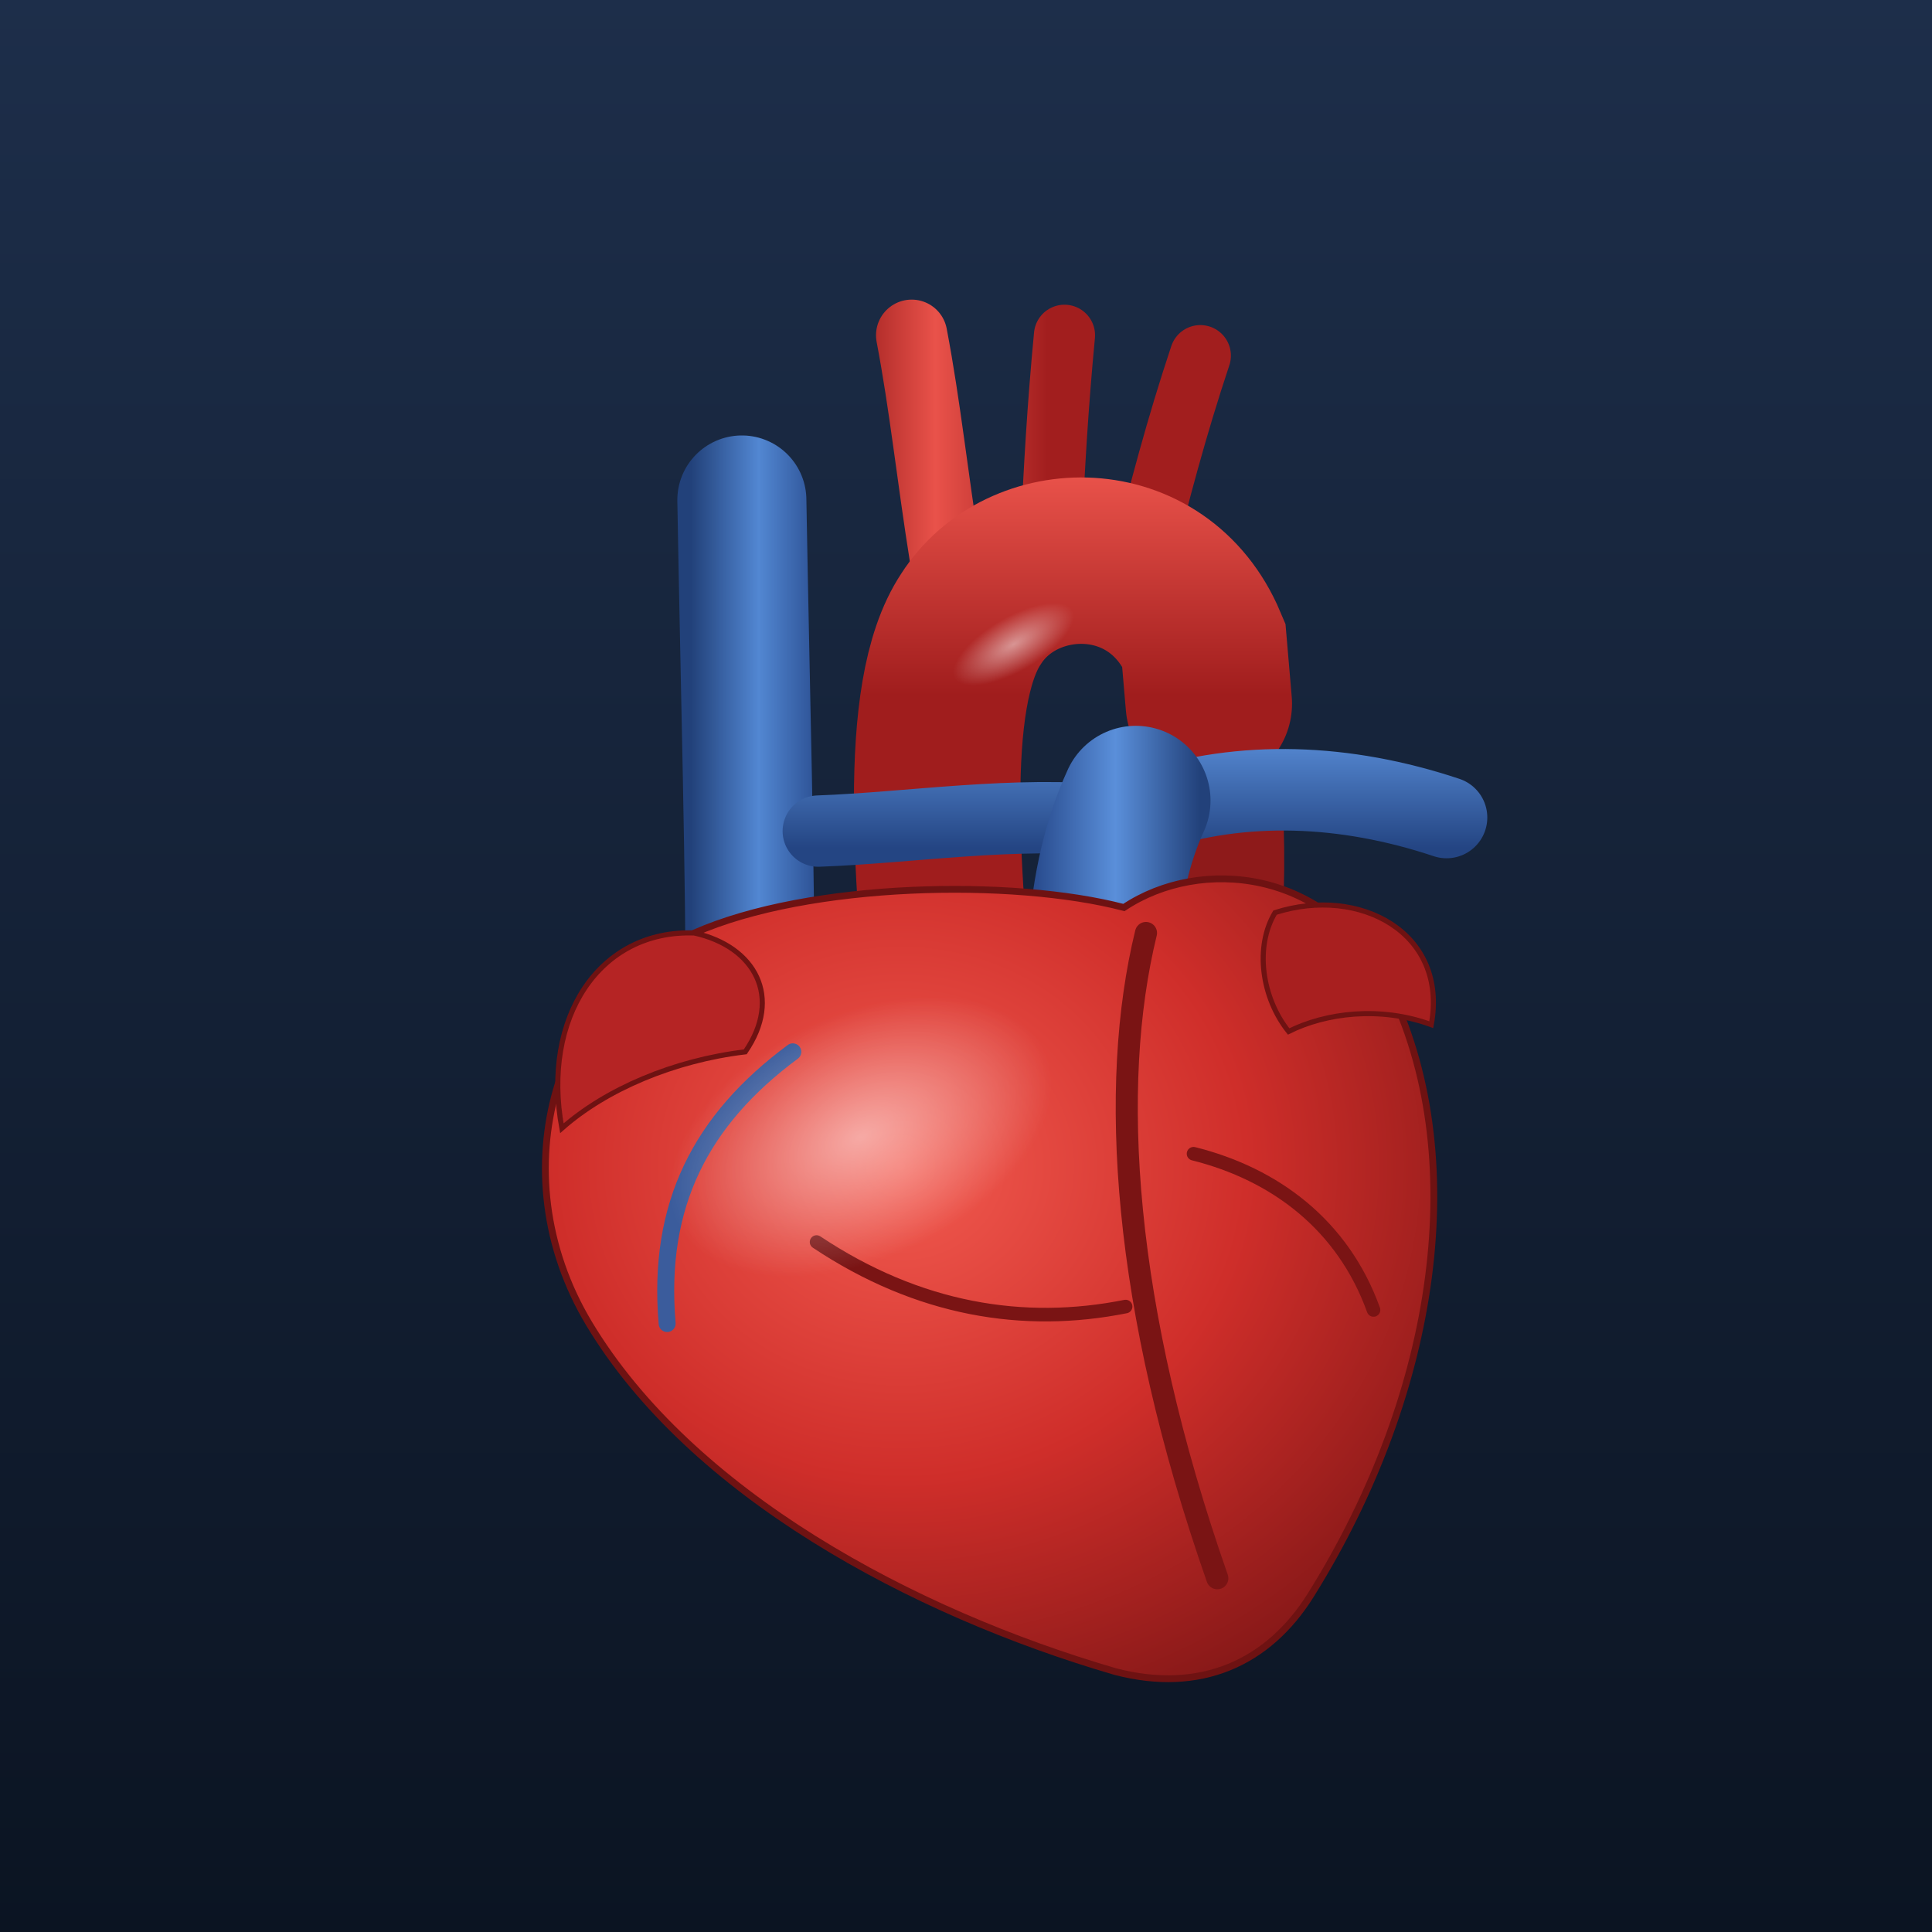
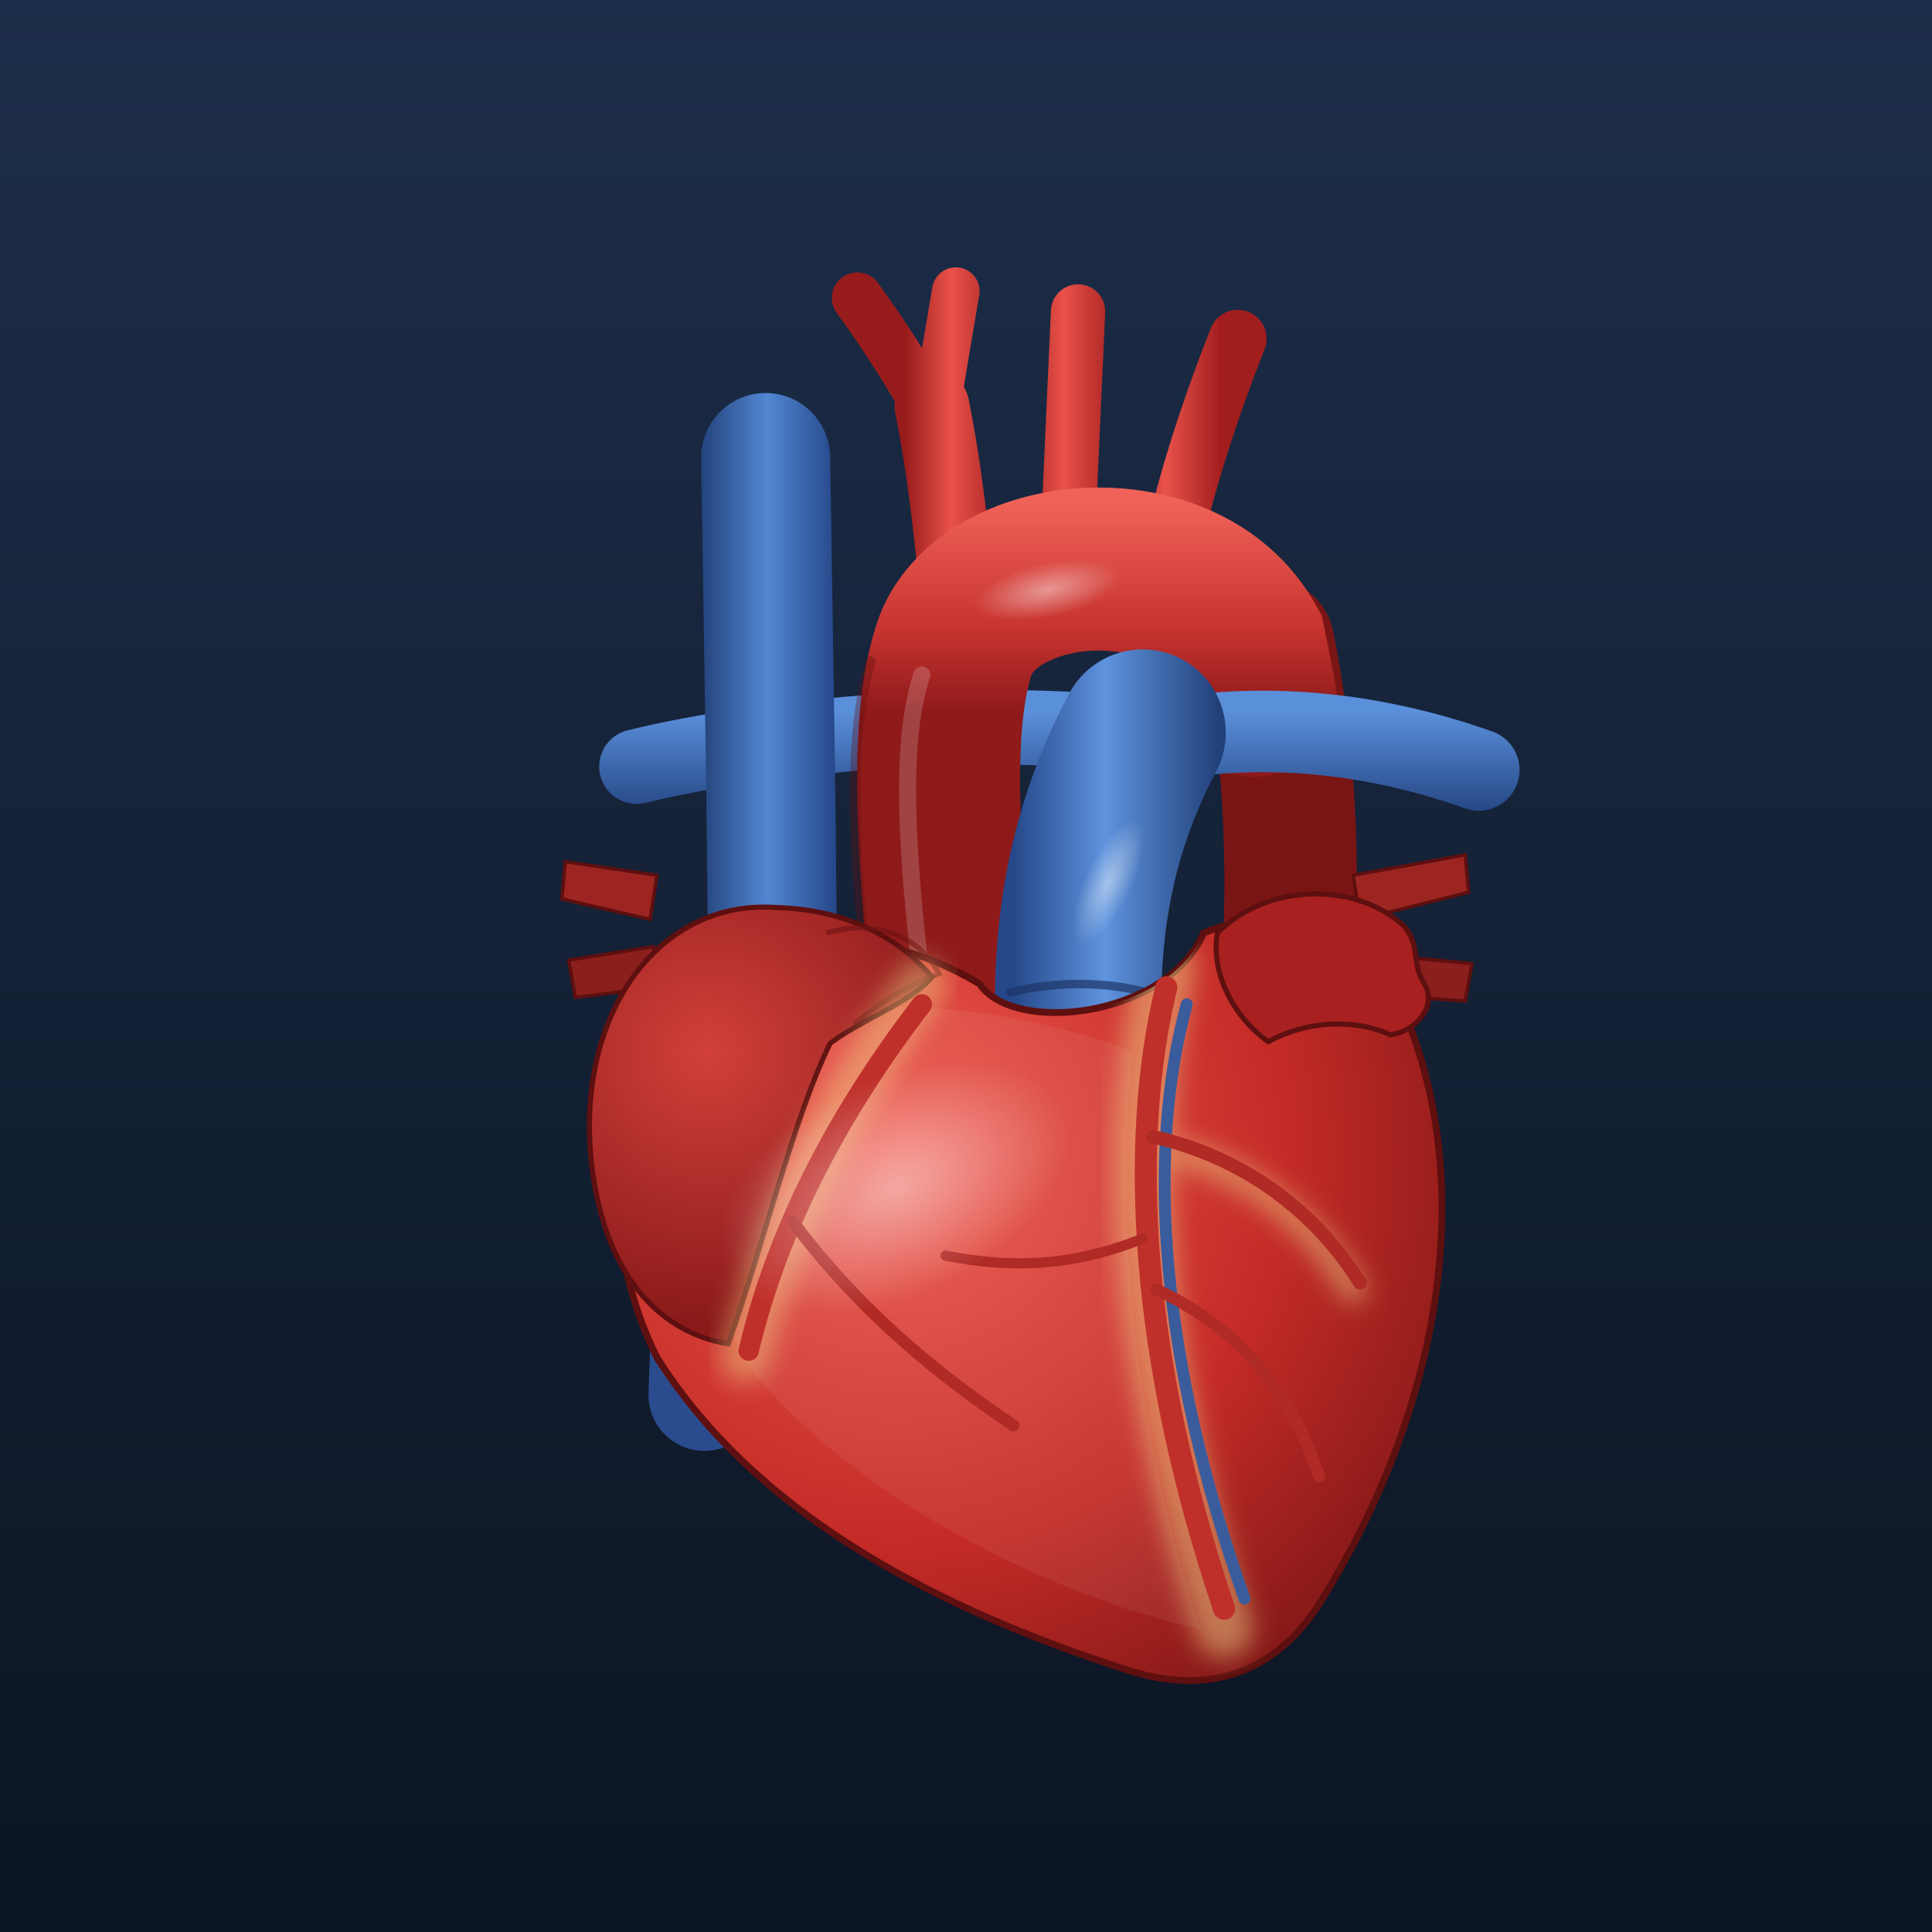
<svg xmlns="http://www.w3.org/2000/svg" viewBox="0 0 1024 1024" width="1024" height="1024">
  <defs>
    <linearGradient id="bg" x1="0" y1="0" x2="0" y2="1">
      <stop offset="0" stop-color="#1D2E4A" />
      <stop offset="1" stop-color="#0B1422" />
    </linearGradient>
-     <radialGradient id="muscle" cx="0.40" cy="0.36" r="0.78">
-       <stop offset="0" stop-color="#F25B50" />
-       <stop offset="0.5" stop-color="#CF2E2A" />
-       <stop offset="1" stop-color="#7C1515" />
+     <radialGradient id="muscle" gradientUnits="userSpaceOnUse" cx="470" cy="600" r="420">
+       <stop offset="0" stop-color="#EE5A4E" />
+       <stop offset="0.55" stop-color="#C42B27" />
+       <stop offset="1" stop-color="#6E1212" />
    </radialGradient>
-     <linearGradient id="arteryV" gradientUnits="userSpaceOnUse" x1="440" y1="0" x2="560" y2="0">
+     <radialGradient id="atrium" gradientUnits="userSpaceOnUse" cx="360" cy="540" r="160">
+       <stop offset="0" stop-color="#D2403A" />
+       <stop offset="1" stop-color="#8A1A1A" />
+     </radialGradient>
+     <linearGradient id="arteryV" gradientUnits="userSpaceOnUse" x1="-30" y1="0" x2="30" y2="0">
      <stop offset="0" stop-color="#981B1B" />
      <stop offset="0.45" stop-color="#E9524A" />
      <stop offset="1" stop-color="#A21E1E" />
    </linearGradient>
-     <linearGradient id="arch" gradientUnits="userSpaceOnUse" x1="0" y1="200" x2="0" y2="330">
-       <stop offset="0" stop-color="#E9524A" />
-       <stop offset="1" stop-color="#A01D1D" />
+     <linearGradient id="arch" gradientUnits="userSpaceOnUse" x1="0" y1="215" x2="0" y2="340">
+       <stop offset="0" stop-color="#F06258" />
+       <stop offset="0.6" stop-color="#C83430" />
+       <stop offset="1" stop-color="#8E1A1A" />
    </linearGradient>
-     <linearGradient id="veinV" gradientUnits="userSpaceOnUse" x1="350" y1="0" x2="430" y2="0">
+     <linearGradient id="ascend" gradientUnits="userSpaceOnUse" x1="450" y1="0" x2="560" y2="0">
+       <stop offset="0" stop-color="#9A1C1C" />
+       <stop offset="0.45" stop-color="#E9524A" />
+       <stop offset="1" stop-color="#A21E1E" />
+     </linearGradient>
+     <linearGradient id="veinV" gradientUnits="userSpaceOnUse" x1="355" y1="0" x2="435" y2="0">
      <stop offset="0" stop-color="#22417A" />
      <stop offset="0.5" stop-color="#5287D2" />
      <stop offset="1" stop-color="#26488A" />
    </linearGradient>
-     <linearGradient id="veinH" gradientUnits="userSpaceOnUse" x1="0" y1="350" x2="0" y2="420">
+     <linearGradient id="veinH" gradientUnits="userSpaceOnUse" x1="0" y1="340" x2="0" y2="400">
      <stop offset="0" stop-color="#5A8FDA" />
      <stop offset="1" stop-color="#244583" />
    </linearGradient>
-     <linearGradient id="trunk" gradientUnits="userSpaceOnUse" x1="550" y1="0" x2="650" y2="0">
+     <linearGradient id="trunk" gradientUnits="userSpaceOnUse" x1="540" y1="0" x2="660" y2="0">
      <stop offset="0" stop-color="#26488A" />
-       <stop offset="0.5" stop-color="#5A8FDA" />
+       <stop offset="0.45" stop-color="#5E93DE" />
      <stop offset="1" stop-color="#22417A" />
    </linearGradient>
    <radialGradient id="shine" cx="0.5" cy="0.5" r="0.5">
-       <stop offset="0" stop-color="#FFFFFF" stop-opacity="0.5" />
+       <stop offset="0" stop-color="#FFFFFF" stop-opacity="0.45" />
      <stop offset="1" stop-color="#FFFFFF" stop-opacity="0" />
    </radialGradient>
+     <filter id="soft" x="-20%" y="-20%" width="140%" height="140%">
+       <feGaussianBlur stdDeviation="7" />
+     </filter>
+     <clipPath id="ventricles">
+       <path d="M 380 480              C 300 530, 290 640, 330 720              C 390 815, 500 870, 610 905              C 660 920, 698 902, 722 862              C 796 742, 812 610, 768 512              C 744 466, 694 452, 652 470              C 630 520, 540 530, 520 500              C 470 470, 420 470, 380 480 Z" />
+     </clipPath>
+     <linearGradient id="pvein" gradientUnits="userSpaceOnUse" x1="0" y1="-14" x2="0" y2="14">
+       <stop offset="0" stop-color="#D84A42" />
+       <stop offset="1" stop-color="#7E1717" />
+     </linearGradient>
  </defs>
  <g id="background">
    <rect width="1024" height="1024" fill="url(#bg)" />
  </g>
  <g id="heart" transform="translate(512 535) scale(0.9) translate(-512 -515)">
-     <path d="M 652 320 C 664 390, 664 450, 655 520" stroke="#8E1A1A" stroke-width="76" stroke-linecap="round" fill="none" />
-     <path d="M 385 530 C 385 430, 382 330, 380 215" stroke="url(#veinV)" stroke-width="76" stroke-linecap="round" fill="none" />
-     <path d="M 500 250 C 492 200, 488 160, 480 118" stroke="url(#arteryV)" stroke-width="42" stroke-linecap="round" fill="none" />
-     <path d="M 562 238 C 564 195, 566 160, 570 118" stroke="url(#arteryV)" stroke-width="36" stroke-linecap="round" fill="none" />
-     <path d="M 615 254 C 626 210, 636 172, 650 130" stroke="url(#arteryV)" stroke-width="36" stroke-linecap="round" fill="none" />
-     <path d="M 505 540 C 495 440, 485 330, 515 285 C 545 238, 625 236, 652 300 L 655 335" stroke="url(#arch)" stroke-width="98" stroke-linecap="round" fill="none" />
-     <path d="M 600 404 C 540 398, 480 408, 425 410" stroke="url(#veinH)" stroke-width="42" stroke-linecap="round" fill="none" />
-     <path d="M 620 398 C 675 380, 735 382, 795 402" stroke="url(#veinH)" stroke-width="48" stroke-linecap="round" fill="none" />
-     <path d="M 595 575 C 588 500, 590 440, 612 392" stroke="url(#trunk)" stroke-width="88" stroke-linecap="round" fill="none" />
-     <path d="M 352 470              C 272 500, 236 610, 290 700              C 350 800, 480 870, 600 905              C 650 918, 690 900, 715 860              C 790 740, 810 600, 760 500              C 725 432, 650 425, 605 455              C 540 438, 420 440, 352 470 Z" fill="url(#muscle)" stroke="#6E1212" stroke-width="4" />
-     <path d="M 352 470 C 296 468, 262 520, 274 585 C 300 562, 340 545, 382 540 C 404 508, 388 478, 352 470 Z" fill="#B52424" stroke="#6E1212" stroke-width="3" />
-     <path d="M 694 458 C 744 442, 796 470, 786 524 C 756 513, 724 517, 702 528 C 686 508, 682 478, 694 458 Z" fill="#A81F1F" stroke="#6E1212" stroke-width="3" />
-     <path d="M 618 470 C 596 560, 604 690, 660 850" stroke="#7A1414" stroke-width="13" stroke-linecap="round" fill="none" />
-     <path d="M 646 600 C 694 612, 734 642, 752 692" stroke="#7A1414" stroke-width="8" stroke-linecap="round" fill="none" />
-     <path d="M 606 690 C 546 702, 484 692, 424 652" stroke="#7A1414" stroke-width="8" stroke-linecap="round" fill="none" />
-     <path d="M 410 540 C 356 580, 330 630, 336 700" stroke="#3B5C9C" stroke-width="10" stroke-linecap="round" fill="none" />
-     <ellipse cx="450" cy="590" rx="120" ry="72" fill="url(#shine)" transform="rotate(-25 450 590)" />
-     <ellipse cx="540" cy="300" rx="40" ry="16" fill="url(#shine)" transform="rotate(-30 540 300)" />
+     <path d="M 690 300 C 704 370, 706 440, 700 520" stroke="#7A1515" stroke-width="78" stroke-linecap="round" fill="none" />
+     <path d="M 600 352 C 520 344, 400 352, 318 372" stroke="url(#veinH)" stroke-width="44" stroke-linecap="round" fill="none" />
+     <path d="M 740 436 L 806 424 L 808 446 L 744 462 Z" fill="#9C2522" stroke="#5E0F0F" stroke-width="2" stroke-linejoin="round" />
+     <path d="M 746 482 L 810 488 L 806 510 L 744 506 Z" fill="#8A1F1C" stroke="#5E0F0F" stroke-width="2" stroke-linejoin="round" />
+     <path d="M 330 436 L 276 428 L 274 450 L 326 462 Z" fill="#9C2522" stroke="#5E0F0F" stroke-width="2" stroke-linejoin="round" />
+     <path d="M 328 478 L 278 486 L 282 508 L 330 502 Z" fill="#8A1F1C" stroke="#5E0F0F" stroke-width="2" stroke-linejoin="round" />
+     <path d="M 360 660 C 360 690, 359 715, 358 742" stroke="#2A4C8E" stroke-width="66" stroke-linecap="round" fill="none" />
+     <path d="M 398 520 C 398 420, 396 320, 394 190" stroke="url(#veinV)" stroke-width="76" stroke-linecap="round" fill="none" />
+     <g transform="translate(506 0)">
+       <path d="M 0 262 C -4 220, -8 190, -14 160" stroke="url(#arteryV)" stroke-width="44" stroke-linecap="round" fill="none" />
+       <path d="M -14 165 C -28 140, -42 118, -58 96" stroke="url(#arteryV)" stroke-width="30" stroke-linecap="round" fill="none" />
+       <path d="M -12 165 C -8 138, -4 116, 0 92" stroke="url(#arteryV)" stroke-width="28" stroke-linecap="round" fill="none" />
+     </g>
+     <g transform="translate(572 0)">
+       <path d="M 0 236 C 2 190, 4 150, 6 104" stroke="url(#arteryV)" stroke-width="32" stroke-linecap="round" fill="none" />
+     </g>
+     <g transform="translate(632 0)">
+       <path d="M 0 248 C 10 204, 22 166, 40 120" stroke="url(#arteryV)" stroke-width="34" stroke-linecap="round" fill="none" />
+     </g>
+     <path d="M 505 520 C 498 440, 488 350, 506 300 C 528 246, 640 236, 676 300 L 682 330" stroke="url(#arch)" stroke-width="96" stroke-linecap="round" fill="none" />
+     <path d="M 486 500 C 478 430, 472 360, 486 318" stroke="#FFFFFF" stroke-width="10" stroke-linecap="round" fill="none" opacity="0.18" />
+     <path d="M 455 512 C 448 440, 440 360, 456 310" stroke="#5E0F0F" stroke-width="6" stroke-linecap="round" fill="none" opacity="0.35" />
+     <path d="M 630 356 C 690 346, 752 352, 814 374" stroke="url(#veinH)" stroke-width="48" stroke-linecap="round" fill="none" />
+     <path d="M 580 560 C 574 486, 580 420, 616 352" stroke="url(#trunk)" stroke-width="98" stroke-linecap="round" fill="none" />
+     <path d="M 538 505 C 566 498, 600 498, 628 508" stroke="#1D3566" stroke-width="5" stroke-linecap="round" fill="none" opacity="0.7" />
+     <path d="M 380 480              C 300 530, 290 640, 330 720              C 390 815, 500 870, 610 905              C 660 920, 698 902, 722 862              C 796 742, 812 610, 768 512              C 744 466, 694 452, 652 470              C 630 520, 540 530, 520 500              C 470 470, 420 470, 380 480 Z" fill="url(#muscle)" stroke="#5E0F0F" stroke-width="4" />
+     <path clip-path="url(#ventricles)" d="M 420 520 C 480 505, 560 520, 610 540 C 600 640, 610 760, 650 880 C 560 860, 440 800, 380 720 C 350 650, 370 570, 420 520 Z" fill="#FFFFFF" opacity="0.06" />
+     <path d="M 400 455              C 330 450, 280 520, 292 610              C 300 670, 330 705, 372 712              C 394 650, 410 580, 432 535              C 452 520, 478 512, 492 496              C 470 470, 438 456, 400 455 Z" fill="url(#atrium)" stroke="#5E0F0F" stroke-width="3" />
+     <path d="M 430 470 C 456 462, 484 470, 496 494 C 480 500, 462 510, 446 524" stroke="#6E1212" stroke-width="3" fill="none" opacity="0.6" />
+     <path d="M 660 470              C 690 440, 742 440, 770 466              C 780 478, 774 488, 782 500              C 790 514, 776 528, 762 530              C 740 520, 712 522, 690 534              C 670 520, 656 494, 660 470 Z" fill="#A82020" stroke="#5E0F0F" stroke-width="3" />
+     <g clip-path="url(#ventricles)">
+       <g stroke="#F0CF86" stroke-linecap="round" fill="none" opacity="0.5" filter="url(#soft)">
+         <path d="M 630 490 C 606 590, 612 720, 664 880" stroke-width="34" />
+         <path d="M 640 600 C 680 612, 716 640, 740 680" stroke-width="16" />
+       </g>
+     </g>
+     <g stroke="#F0CF86" stroke-linecap="round" fill="none" opacity="0.45" filter="url(#soft)">
+       <path d="M 486 500 C 440 566, 402 640, 382 720" stroke-width="30" />
+     </g>
+     <g stroke-linecap="round" fill="none">
+       <path d="M 486 512 C 440 572, 402 640, 384 716" stroke="#C0302B" stroke-width="12" />
+       <path d="M 410 640 C 440 680, 480 720, 540 760" stroke="#B02A26" stroke-width="7" />
+       <path d="M 630 502 C 608 592, 614 720, 664 868" stroke="#C0302B" stroke-width="13" />
+       <path d="M 642 512 C 618 600, 626 720, 676 862" stroke="#3B5C9C" stroke-width="7" />
+       <path d="M 622 590 C 668 600, 714 628, 744 676" stroke="#B02A26" stroke-width="8" />
+       <path d="M 624 680 C 668 700, 702 736, 720 790" stroke="#B02A26" stroke-width="7" />
+       <path d="M 616 650 C 576 666, 540 668, 500 660" stroke="#B02A26" stroke-width="6" />
+     </g>
+     <ellipse cx="470" cy="620" rx="110" ry="64" fill="url(#shine)" transform="rotate(-25 470 620)" />
+     <ellipse cx="560" cy="268" rx="44" ry="16" fill="url(#shine)" transform="rotate(-12 560 268)" />
+     <ellipse cx="596" cy="440" rx="14" ry="40" fill="url(#shine)" transform="rotate(25 596 440)" />
  </g>
</svg>
